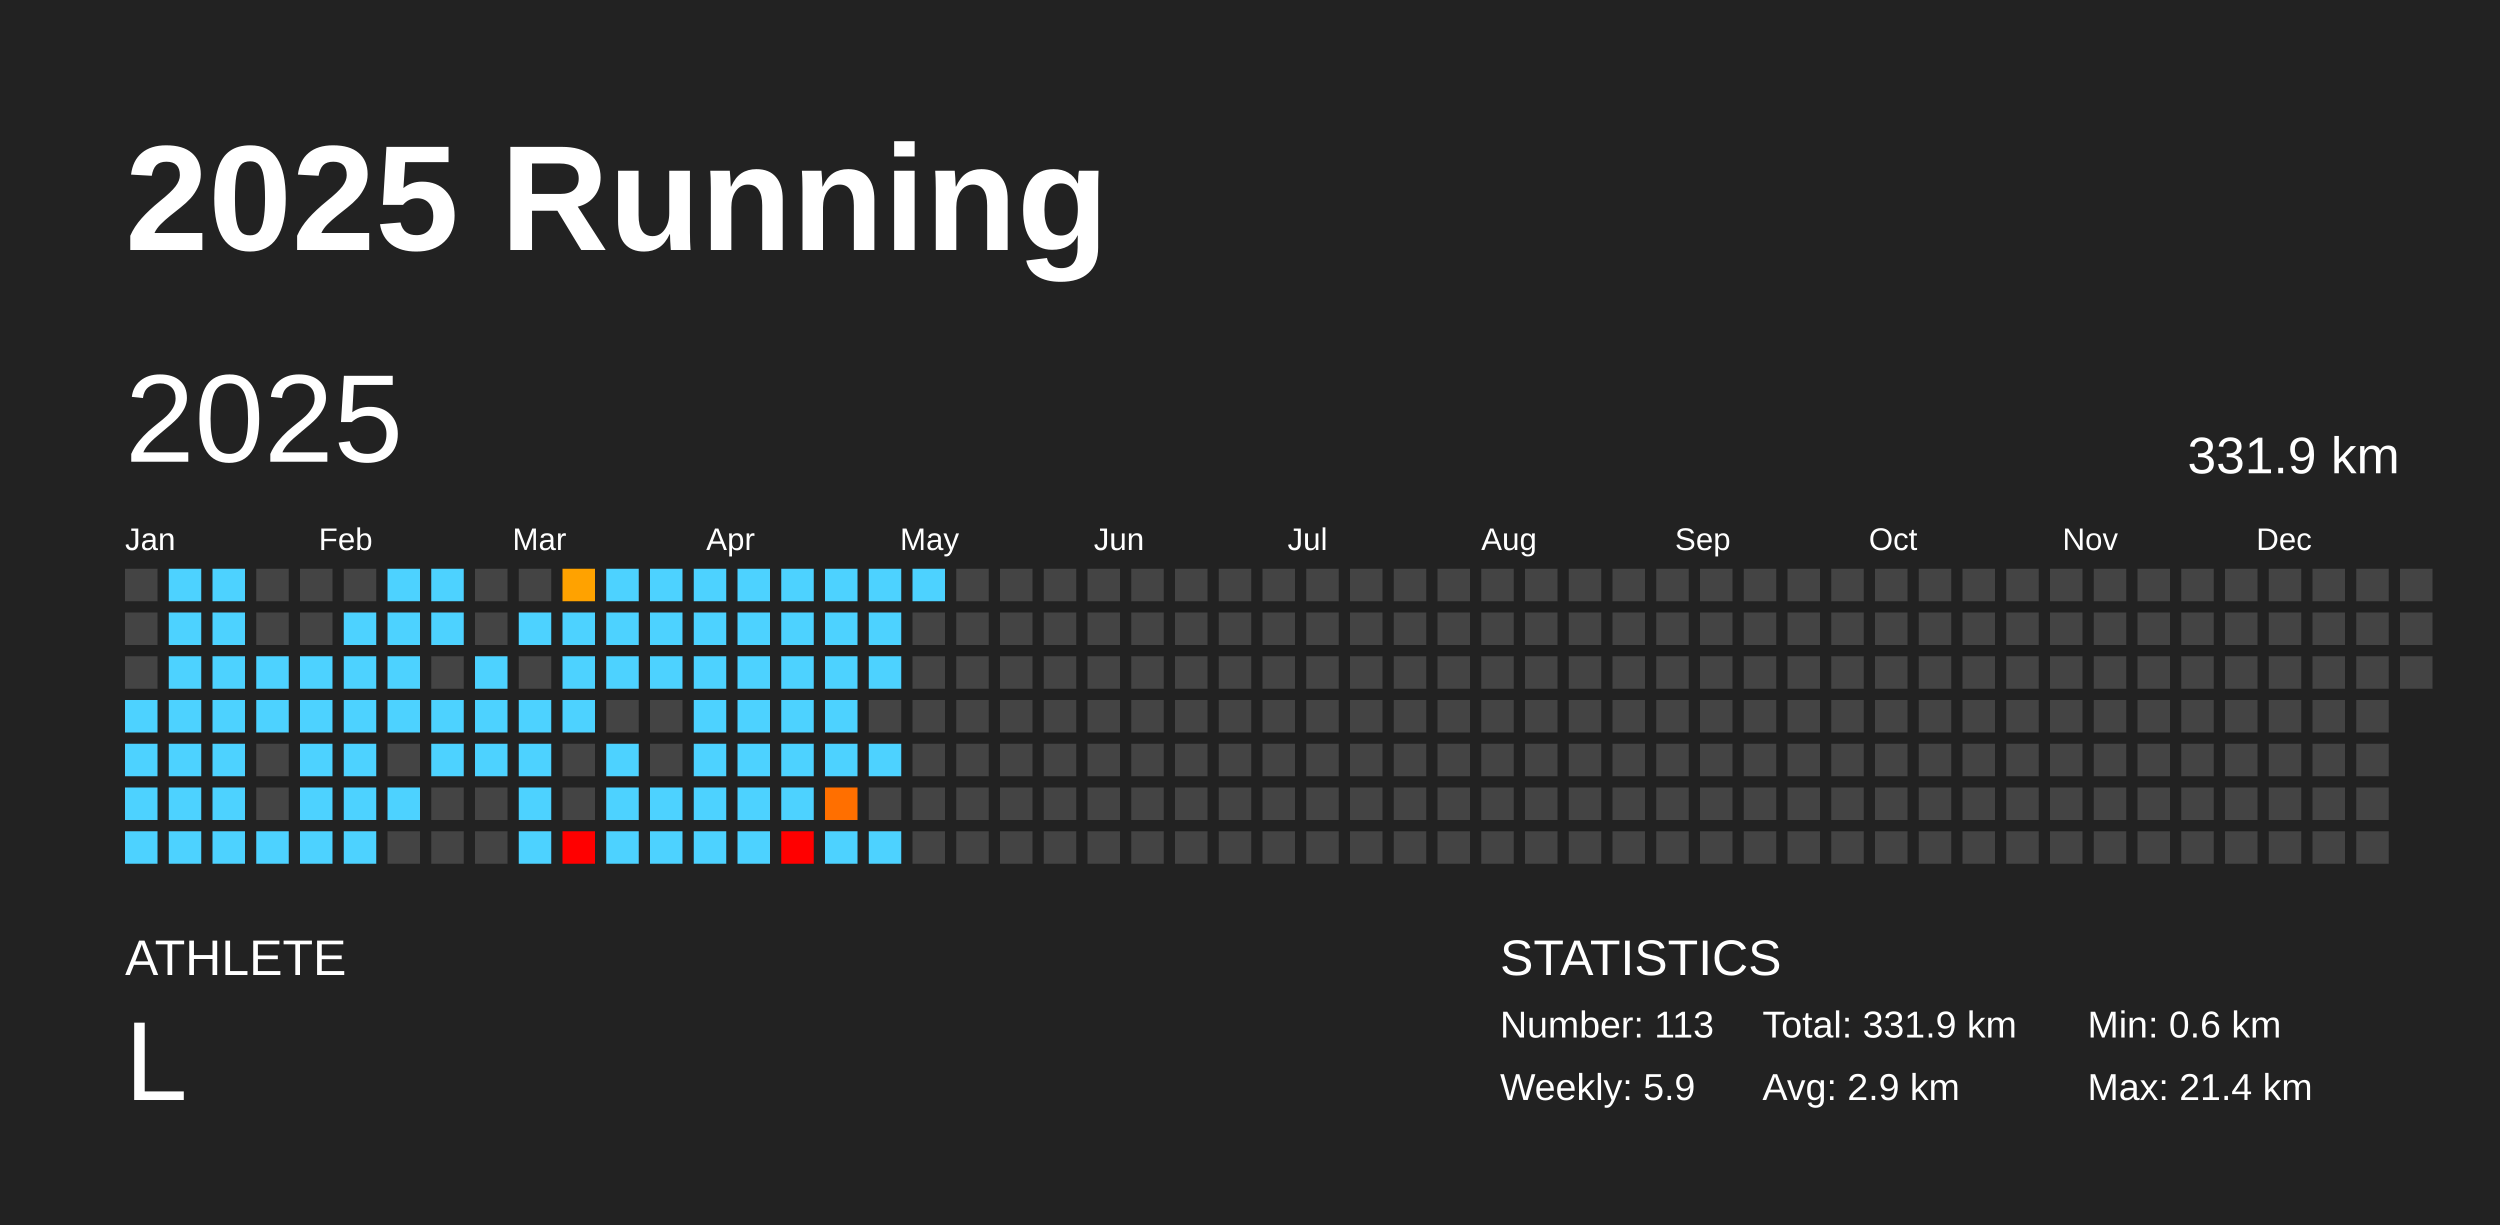
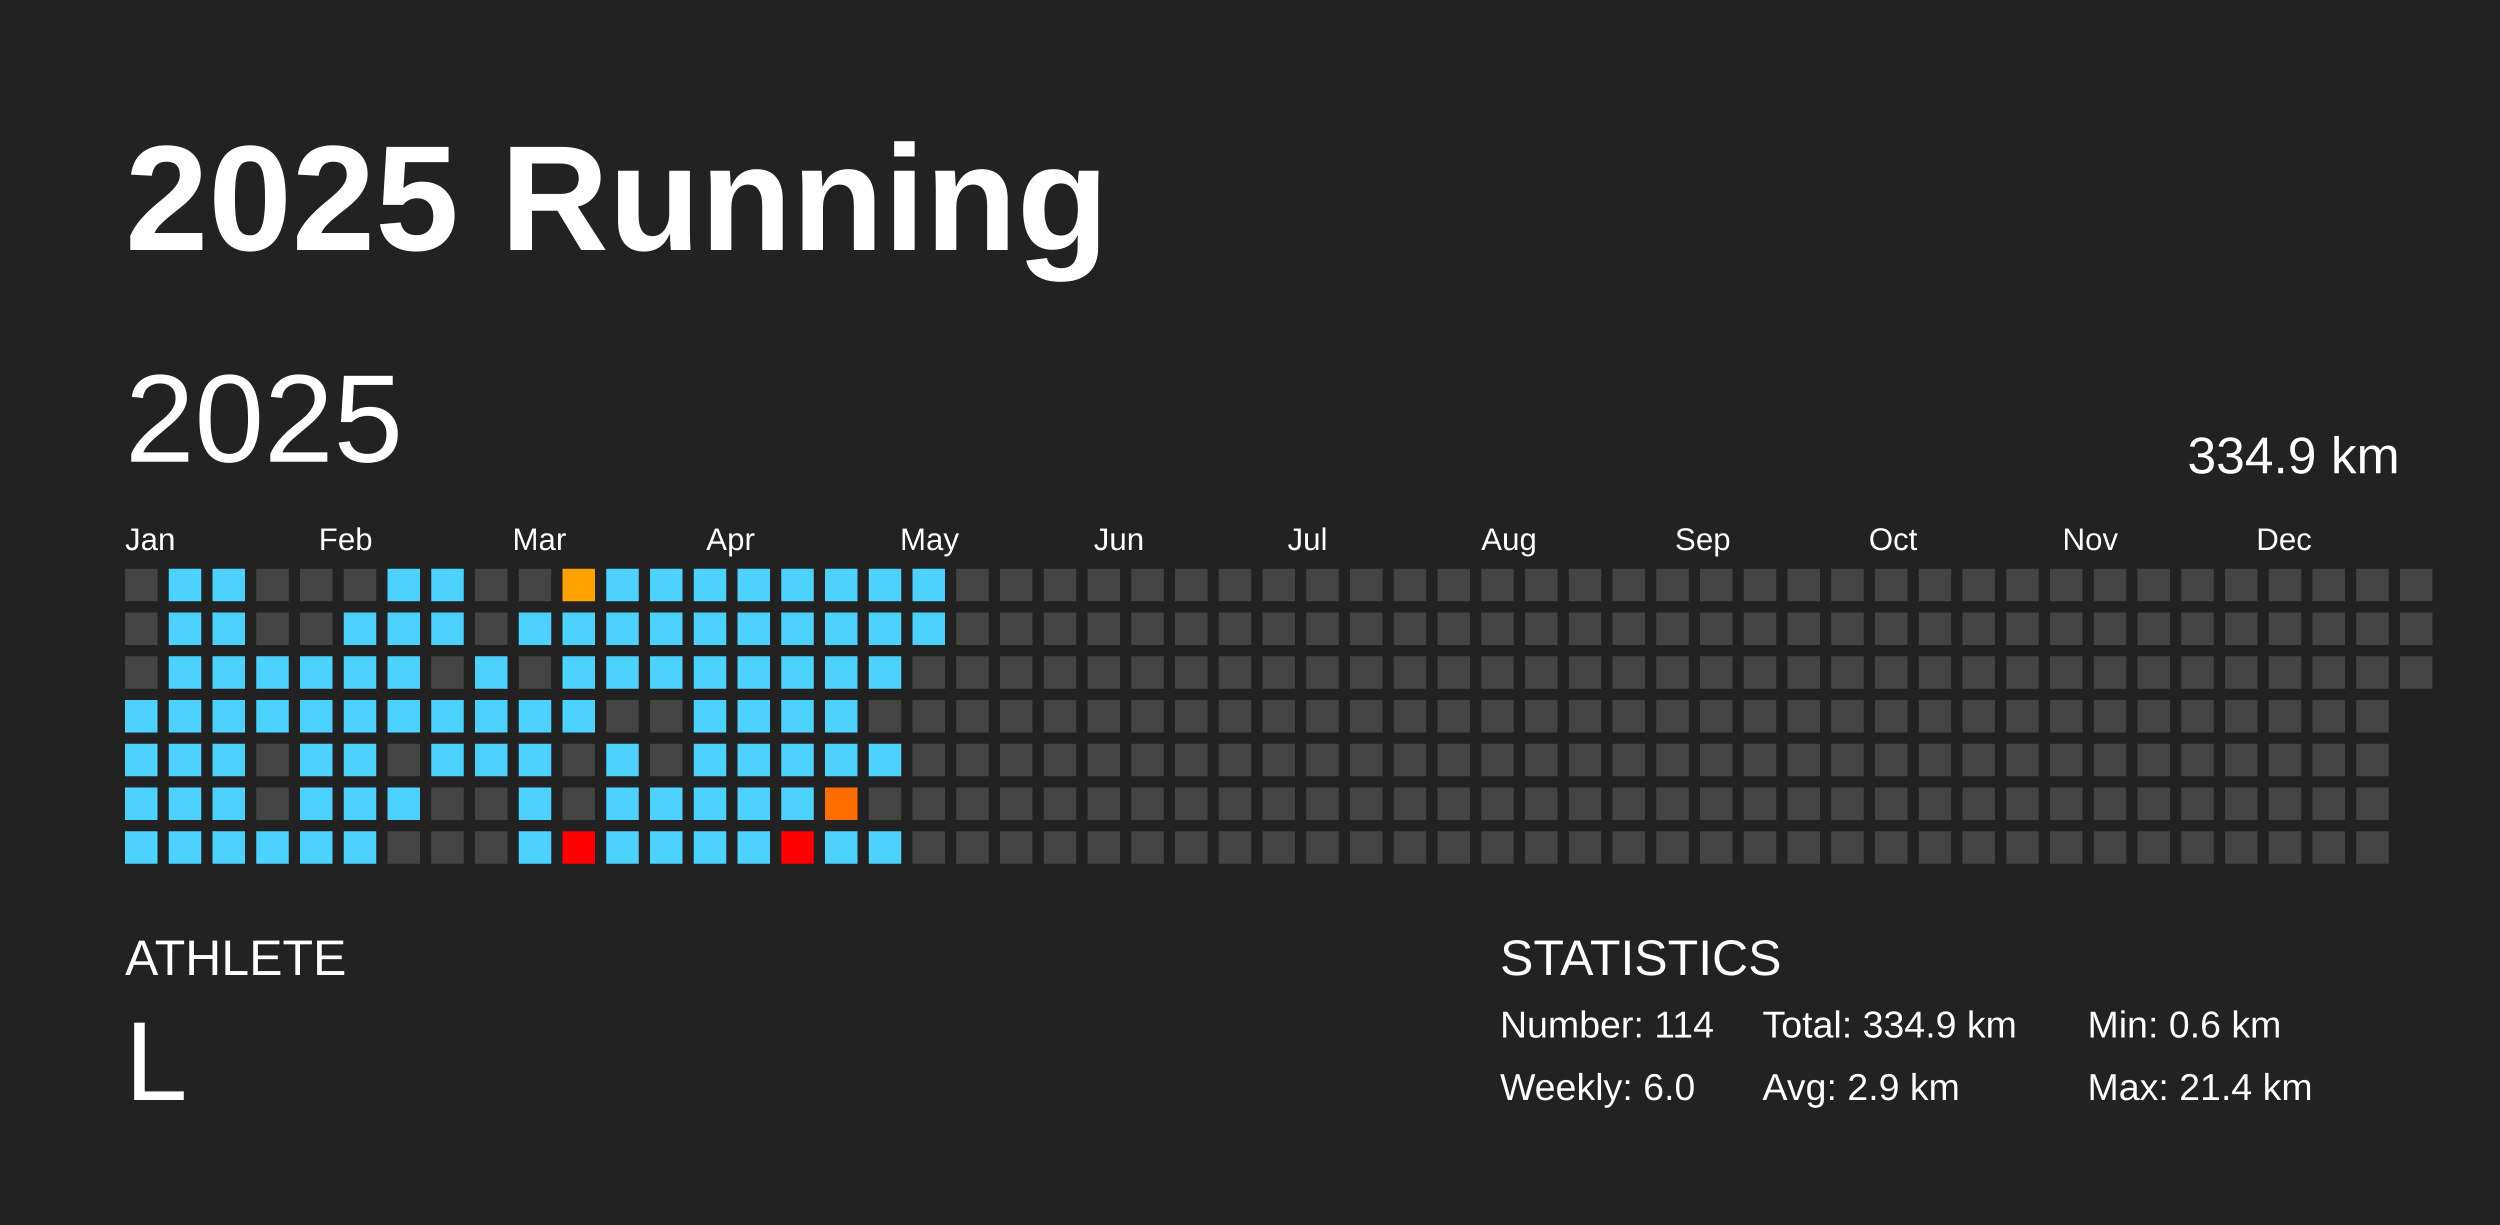
<svg xmlns="http://www.w3.org/2000/svg" baseProfile="full" height="98mm" version="1.1" viewBox="0,0,200,98" width="200mm">
  <defs />
  <rect fill="#222222" height="98" width="200" x="0" y="0" />
  <text fill="#FFFFFF" style="font-size:12px; font-family:Arial; font-weight:bold;" x="10" y="20">2025 Running</text>
  <text fill="#FFFFFF" style="font-size:4px; font-family:Arial" x="10" y="78">ATHLETE</text>
  <text fill="#FFFFFF" style="font-size:9px; font-family:Arial" x="10" y="88">L</text>
  <text fill="#FFFFFF" style="font-size:4px; font-family:Arial" x="120" y="78">STATISTICS</text>
-   <text fill="#FFFFFF" style="font-size:3px; font-family:Arial" x="120" y="83">Number: 113</text>
-   <text fill="#FFFFFF" style="font-size:3px; font-family:Arial" x="120" y="88">Weekly: 5.9</text>
-   <text fill="#FFFFFF" style="font-size:3px; font-family:Arial" x="141" y="83">Total: 331.9 km</text>
+   <text fill="#FFFFFF" style="font-size:3px; font-family:Arial" x="120" y="83">Number: 114</text>
+   <text fill="#FFFFFF" style="font-size:3px; font-family:Arial" x="120" y="88">Weekly: 6.0</text>
+   <text fill="#FFFFFF" style="font-size:3px; font-family:Arial" x="141" y="83">Total: 334.9 km</text>
  <text fill="#FFFFFF" style="font-size:3px; font-family:Arial" x="141" y="88">Avg: 2.9 km</text>
  <text fill="#FFFFFF" style="font-size:3px; font-family:Arial" x="167" y="83">Min: 0.6 km</text>
  <text fill="#FFFFFF" style="font-size:3px; font-family:Arial" x="167" y="88">Max: 21.4 km</text>
  <text dominant-baseline="hanging" fill="#FFFFFF" style="font-size:10.0px; font-family:Arial;" x="10" y="30">2025</text>
-   <text dominant-baseline="hanging" fill="#FFFFFF" style="font-size:4.125px; font-family:Arial;" x="175" y="35">331.9 km</text>
+   <text dominant-baseline="hanging" fill="#FFFFFF" style="font-size:4.125px; font-family:Arial;" x="175" y="35">334.9 km</text>
  <text fill="#FFFFFF" style="font-size:2.5px; font-family:Arial" x="10.0" y="44">Jan</text>
  <text fill="#FFFFFF" style="font-size:2.5px; font-family:Arial" x="25.5" y="44">Feb</text>
  <text fill="#FFFFFF" style="font-size:2.5px; font-family:Arial" x="41.0" y="44">Mar</text>
  <text fill="#FFFFFF" style="font-size:2.5px; font-family:Arial" x="56.5" y="44">Apr</text>
  <text fill="#FFFFFF" style="font-size:2.5px; font-family:Arial" x="72.0" y="44">May</text>
  <text fill="#FFFFFF" style="font-size:2.5px; font-family:Arial" x="87.5" y="44">Jun</text>
  <text fill="#FFFFFF" style="font-size:2.5px; font-family:Arial" x="103.0" y="44">Jul</text>
  <text fill="#FFFFFF" style="font-size:2.5px; font-family:Arial" x="118.5" y="44">Aug</text>
  <text fill="#FFFFFF" style="font-size:2.5px; font-family:Arial" x="134.0" y="44">Sep</text>
  <text fill="#FFFFFF" style="font-size:2.5px; font-family:Arial" x="149.5" y="44">Oct</text>
  <text fill="#FFFFFF" style="font-size:2.5px; font-family:Arial" x="165.0" y="44">Nov</text>
  <text fill="#FFFFFF" style="font-size:2.5px; font-family:Arial" x="180.5" y="44">Dec</text>
  <rect fill="#444444" height="2.6" width="2.6" x="10.0" y="45.5" />
  <rect fill="#444444" height="2.6" width="2.6" x="10.0" y="49.0" />
  <rect fill="#444444" height="2.6" width="2.6" x="10.0" y="52.5" />
  <rect fill="#4dd2ff" height="2.6" width="2.6" x="10.0" y="56.0" />
  <rect fill="#4dd2ff" height="2.6" width="2.6" x="10.0" y="59.5" />
  <rect fill="#4dd2ff" height="2.6" width="2.6" x="10.0" y="63.0" />
  <rect fill="#4dd2ff" height="2.6" width="2.6" x="10.0" y="66.5" />
  <rect fill="#4dd2ff" height="2.6" width="2.6" x="13.5" y="45.5" />
  <rect fill="#4dd2ff" height="2.6" width="2.6" x="13.5" y="49.0" />
  <rect fill="#4dd2ff" height="2.6" width="2.6" x="13.5" y="52.5" />
  <rect fill="#4dd2ff" height="2.6" width="2.6" x="13.5" y="56.0" />
  <rect fill="#4dd2ff" height="2.6" width="2.6" x="13.5" y="59.5" />
  <rect fill="#4dd2ff" height="2.6" width="2.6" x="13.5" y="63.0" />
  <rect fill="#4dd2ff" height="2.6" width="2.6" x="13.5" y="66.5" />
  <rect fill="#4dd2ff" height="2.6" width="2.6" x="17.0" y="45.5" />
  <rect fill="#4dd2ff" height="2.6" width="2.6" x="17.0" y="49.0" />
  <rect fill="#4dd2ff" height="2.6" width="2.6" x="17.0" y="52.5" />
  <rect fill="#4dd2ff" height="2.6" width="2.6" x="17.0" y="56.0" />
  <rect fill="#4dd2ff" height="2.6" width="2.6" x="17.0" y="59.5" />
  <rect fill="#4dd2ff" height="2.6" width="2.6" x="17.0" y="63.0" />
  <rect fill="#4dd2ff" height="2.6" width="2.6" x="17.0" y="66.5" />
  <rect fill="#444444" height="2.6" width="2.6" x="20.5" y="45.5" />
  <rect fill="#444444" height="2.6" width="2.6" x="20.5" y="49.0" />
  <rect fill="#4dd2ff" height="2.6" width="2.6" x="20.5" y="52.5" />
  <rect fill="#4dd2ff" height="2.6" width="2.6" x="20.5" y="56.0" />
  <rect fill="#444444" height="2.6" width="2.6" x="20.5" y="59.5" />
  <rect fill="#444444" height="2.6" width="2.6" x="20.5" y="63.0" />
  <rect fill="#4dd2ff" height="2.6" width="2.6" x="20.5" y="66.5" />
  <rect fill="#444444" height="2.6" width="2.6" x="24.0" y="45.5" />
  <rect fill="#444444" height="2.6" width="2.6" x="24.0" y="49.0" />
  <rect fill="#4dd2ff" height="2.6" width="2.6" x="24.0" y="52.5" />
  <rect fill="#4dd2ff" height="2.6" width="2.6" x="24.0" y="56.0" />
  <rect fill="#4dd2ff" height="2.6" width="2.6" x="24.0" y="59.5" />
  <rect fill="#4dd2ff" height="2.6" width="2.6" x="24.0" y="63.0" />
  <rect fill="#4dd2ff" height="2.6" width="2.6" x="24.0" y="66.5" />
  <rect fill="#444444" height="2.6" width="2.6" x="27.5" y="45.5" />
  <rect fill="#4dd2ff" height="2.6" width="2.6" x="27.5" y="49.0" />
  <rect fill="#4dd2ff" height="2.6" width="2.6" x="27.5" y="52.5" />
  <rect fill="#4dd2ff" height="2.6" width="2.6" x="27.5" y="56.0" />
  <rect fill="#4dd2ff" height="2.6" width="2.6" x="27.5" y="59.5" />
  <rect fill="#4dd2ff" height="2.6" width="2.6" x="27.5" y="63.0" />
  <rect fill="#4dd2ff" height="2.6" width="2.6" x="27.5" y="66.5" />
  <rect fill="#4dd2ff" height="2.6" width="2.6" x="31.0" y="45.5" />
  <rect fill="#4dd2ff" height="2.6" width="2.6" x="31.0" y="49.0" />
  <rect fill="#4dd2ff" height="2.6" width="2.6" x="31.0" y="52.5" />
  <rect fill="#4dd2ff" height="2.6" width="2.6" x="31.0" y="56.0" />
  <rect fill="#444444" height="2.6" width="2.6" x="31.0" y="59.5" />
  <rect fill="#4dd2ff" height="2.6" width="2.6" x="31.0" y="63.0" />
  <rect fill="#444444" height="2.6" width="2.6" x="31.0" y="66.5" />
  <rect fill="#4dd2ff" height="2.6" width="2.6" x="34.5" y="45.5" />
  <rect fill="#4dd2ff" height="2.6" width="2.6" x="34.5" y="49.0" />
  <rect fill="#444444" height="2.6" width="2.6" x="34.5" y="52.5" />
  <rect fill="#4dd2ff" height="2.6" width="2.6" x="34.5" y="56.0" />
  <rect fill="#4dd2ff" height="2.6" width="2.6" x="34.5" y="59.5" />
  <rect fill="#444444" height="2.6" width="2.6" x="34.5" y="63.0" />
  <rect fill="#444444" height="2.6" width="2.6" x="34.5" y="66.5" />
  <rect fill="#444444" height="2.6" width="2.6" x="38.0" y="45.5" />
  <rect fill="#444444" height="2.6" width="2.6" x="38.0" y="49.0" />
  <rect fill="#4dd2ff" height="2.6" width="2.6" x="38.0" y="52.5" />
  <rect fill="#4dd2ff" height="2.6" width="2.6" x="38.0" y="56.0" />
  <rect fill="#4dd2ff" height="2.6" width="2.6" x="38.0" y="59.5" />
  <rect fill="#444444" height="2.6" width="2.6" x="38.0" y="63.0" />
  <rect fill="#444444" height="2.6" width="2.6" x="38.0" y="66.5" />
  <rect fill="#444444" height="2.6" width="2.6" x="41.5" y="45.5" />
  <rect fill="#4dd2ff" height="2.6" width="2.6" x="41.5" y="49.0" />
  <rect fill="#444444" height="2.6" width="2.6" x="41.5" y="52.5" />
  <rect fill="#4dd2ff" height="2.6" width="2.6" x="41.5" y="56.0" />
  <rect fill="#4dd2ff" height="2.6" width="2.6" x="41.5" y="59.5" />
  <rect fill="#4dd2ff" height="2.6" width="2.6" x="41.5" y="63.0" />
  <rect fill="#4dd2ff" height="2.6" width="2.6" x="41.5" y="66.5" />
  <rect fill="#ffa200" height="2.6" width="2.6" x="45.0" y="45.5" />
  <rect fill="#4dd2ff" height="2.6" width="2.6" x="45.0" y="49.0" />
  <rect fill="#4dd2ff" height="2.6" width="2.6" x="45.0" y="52.5" />
  <rect fill="#4dd2ff" height="2.6" width="2.6" x="45.0" y="56.0" />
  <rect fill="#444444" height="2.6" width="2.6" x="45.0" y="59.5" />
  <rect fill="#444444" height="2.6" width="2.6" x="45.0" y="63.0" />
  <rect fill="red" height="2.6" width="2.6" x="45.0" y="66.5" />
  <rect fill="#4dd2ff" height="2.6" width="2.6" x="48.5" y="45.5" />
  <rect fill="#4dd2ff" height="2.6" width="2.6" x="48.5" y="49.0" />
  <rect fill="#4dd2ff" height="2.6" width="2.6" x="48.5" y="52.5" />
  <rect fill="#444444" height="2.6" width="2.6" x="48.5" y="56.0" />
  <rect fill="#4dd2ff" height="2.6" width="2.6" x="48.5" y="59.5" />
  <rect fill="#4dd2ff" height="2.6" width="2.6" x="48.5" y="63.0" />
  <rect fill="#4dd2ff" height="2.6" width="2.6" x="48.5" y="66.5" />
  <rect fill="#4dd2ff" height="2.6" width="2.6" x="52.0" y="45.5" />
  <rect fill="#4dd2ff" height="2.6" width="2.6" x="52.0" y="49.0" />
  <rect fill="#4dd2ff" height="2.6" width="2.6" x="52.0" y="52.5" />
  <rect fill="#444444" height="2.6" width="2.6" x="52.0" y="56.0" />
  <rect fill="#444444" height="2.6" width="2.6" x="52.0" y="59.5" />
  <rect fill="#4dd2ff" height="2.6" width="2.6" x="52.0" y="63.0" />
  <rect fill="#4dd2ff" height="2.6" width="2.6" x="52.0" y="66.5" />
  <rect fill="#4dd2ff" height="2.6" width="2.6" x="55.5" y="45.5" />
  <rect fill="#4dd2ff" height="2.6" width="2.6" x="55.5" y="49.0" />
  <rect fill="#4dd2ff" height="2.6" width="2.6" x="55.5" y="52.5" />
  <rect fill="#4dd2ff" height="2.6" width="2.6" x="55.5" y="56.0" />
  <rect fill="#4dd2ff" height="2.6" width="2.6" x="55.5" y="59.5" />
  <rect fill="#4dd2ff" height="2.6" width="2.6" x="55.5" y="63.0" />
  <rect fill="#4dd2ff" height="2.6" width="2.6" x="55.5" y="66.5" />
  <rect fill="#4dd2ff" height="2.6" width="2.6" x="59.0" y="45.5" />
  <rect fill="#4dd2ff" height="2.6" width="2.6" x="59.0" y="49.0" />
  <rect fill="#4dd2ff" height="2.6" width="2.6" x="59.0" y="52.5" />
  <rect fill="#4dd2ff" height="2.6" width="2.6" x="59.0" y="56.0" />
  <rect fill="#4dd2ff" height="2.6" width="2.6" x="59.0" y="59.5" />
  <rect fill="#4dd2ff" height="2.6" width="2.6" x="59.0" y="63.0" />
  <rect fill="#4dd2ff" height="2.6" width="2.6" x="59.0" y="66.5" />
  <rect fill="#4dd2ff" height="2.6" width="2.6" x="62.5" y="45.5" />
  <rect fill="#4dd2ff" height="2.6" width="2.6" x="62.5" y="49.0" />
  <rect fill="#4dd2ff" height="2.6" width="2.6" x="62.5" y="52.5" />
  <rect fill="#4dd2ff" height="2.6" width="2.6" x="62.5" y="56.0" />
  <rect fill="#4dd2ff" height="2.6" width="2.6" x="62.5" y="59.5" />
  <rect fill="#4dd2ff" height="2.6" width="2.6" x="62.5" y="63.0" />
  <rect fill="red" height="2.6" width="2.6" x="62.5" y="66.5" />
  <rect fill="#4dd2ff" height="2.6" width="2.6" x="66.0" y="45.5" />
  <rect fill="#4dd2ff" height="2.6" width="2.6" x="66.0" y="49.0" />
  <rect fill="#4dd2ff" height="2.6" width="2.6" x="66.0" y="52.5" />
  <rect fill="#4dd2ff" height="2.6" width="2.6" x="66.0" y="56.0" />
  <rect fill="#4dd2ff" height="2.6" width="2.6" x="66.0" y="59.5" />
  <rect fill="#ff6f00" height="2.6" width="2.6" x="66.0" y="63.0" />
  <rect fill="#4dd2ff" height="2.6" width="2.6" x="66.0" y="66.5" />
  <rect fill="#4dd2ff" height="2.6" width="2.6" x="69.5" y="45.5" />
  <rect fill="#4dd2ff" height="2.6" width="2.6" x="69.5" y="49.0" />
  <rect fill="#4dd2ff" height="2.6" width="2.6" x="69.5" y="52.5" />
  <rect fill="#444444" height="2.6" width="2.6" x="69.5" y="56.0" />
  <rect fill="#4dd2ff" height="2.6" width="2.6" x="69.5" y="59.5" />
  <rect fill="#444444" height="2.6" width="2.6" x="69.5" y="63.0" />
  <rect fill="#4dd2ff" height="2.6" width="2.6" x="69.5" y="66.5" />
  <rect fill="#4dd2ff" height="2.6" width="2.6" x="73.0" y="45.5" />
-   <rect fill="#444444" height="2.6" width="2.6" x="73.0" y="49.0" />
+   <rect fill="#4dd2ff" height="2.6" width="2.6" x="73.0" y="49.0" />
  <rect fill="#444444" height="2.6" width="2.6" x="73.0" y="52.5" />
  <rect fill="#444444" height="2.6" width="2.6" x="73.0" y="56.0" />
  <rect fill="#444444" height="2.6" width="2.6" x="73.0" y="59.5" />
  <rect fill="#444444" height="2.6" width="2.6" x="73.0" y="63.0" />
  <rect fill="#444444" height="2.6" width="2.6" x="73.0" y="66.5" />
  <rect fill="#444444" height="2.6" width="2.6" x="76.5" y="45.5" />
  <rect fill="#444444" height="2.6" width="2.6" x="76.5" y="49.0" />
  <rect fill="#444444" height="2.6" width="2.6" x="76.5" y="52.5" />
  <rect fill="#444444" height="2.6" width="2.6" x="76.5" y="56.0" />
  <rect fill="#444444" height="2.6" width="2.6" x="76.5" y="59.5" />
  <rect fill="#444444" height="2.6" width="2.6" x="76.5" y="63.0" />
  <rect fill="#444444" height="2.6" width="2.6" x="76.5" y="66.5" />
  <rect fill="#444444" height="2.6" width="2.6" x="80.0" y="45.5" />
  <rect fill="#444444" height="2.6" width="2.6" x="80.0" y="49.0" />
  <rect fill="#444444" height="2.6" width="2.6" x="80.0" y="52.5" />
  <rect fill="#444444" height="2.6" width="2.6" x="80.0" y="56.0" />
  <rect fill="#444444" height="2.6" width="2.6" x="80.0" y="59.5" />
  <rect fill="#444444" height="2.6" width="2.6" x="80.0" y="63.0" />
  <rect fill="#444444" height="2.6" width="2.6" x="80.0" y="66.5" />
  <rect fill="#444444" height="2.6" width="2.6" x="83.5" y="45.5" />
  <rect fill="#444444" height="2.6" width="2.6" x="83.5" y="49.0" />
  <rect fill="#444444" height="2.6" width="2.6" x="83.5" y="52.5" />
  <rect fill="#444444" height="2.6" width="2.6" x="83.5" y="56.0" />
  <rect fill="#444444" height="2.6" width="2.6" x="83.5" y="59.5" />
  <rect fill="#444444" height="2.6" width="2.6" x="83.5" y="63.0" />
  <rect fill="#444444" height="2.6" width="2.6" x="83.5" y="66.5" />
  <rect fill="#444444" height="2.6" width="2.6" x="87.0" y="45.5" />
  <rect fill="#444444" height="2.6" width="2.6" x="87.0" y="49.0" />
  <rect fill="#444444" height="2.6" width="2.6" x="87.0" y="52.5" />
  <rect fill="#444444" height="2.6" width="2.6" x="87.0" y="56.0" />
  <rect fill="#444444" height="2.6" width="2.6" x="87.0" y="59.5" />
  <rect fill="#444444" height="2.6" width="2.6" x="87.0" y="63.0" />
  <rect fill="#444444" height="2.6" width="2.6" x="87.0" y="66.5" />
  <rect fill="#444444" height="2.6" width="2.6" x="90.5" y="45.5" />
  <rect fill="#444444" height="2.6" width="2.6" x="90.5" y="49.0" />
  <rect fill="#444444" height="2.6" width="2.6" x="90.5" y="52.5" />
  <rect fill="#444444" height="2.6" width="2.6" x="90.5" y="56.0" />
  <rect fill="#444444" height="2.6" width="2.6" x="90.5" y="59.5" />
  <rect fill="#444444" height="2.6" width="2.6" x="90.5" y="63.0" />
  <rect fill="#444444" height="2.6" width="2.6" x="90.5" y="66.5" />
  <rect fill="#444444" height="2.6" width="2.6" x="94.0" y="45.5" />
  <rect fill="#444444" height="2.6" width="2.6" x="94.0" y="49.0" />
  <rect fill="#444444" height="2.6" width="2.6" x="94.0" y="52.5" />
  <rect fill="#444444" height="2.6" width="2.6" x="94.0" y="56.0" />
  <rect fill="#444444" height="2.6" width="2.6" x="94.0" y="59.5" />
  <rect fill="#444444" height="2.6" width="2.6" x="94.0" y="63.0" />
  <rect fill="#444444" height="2.6" width="2.6" x="94.0" y="66.5" />
  <rect fill="#444444" height="2.6" width="2.6" x="97.5" y="45.5" />
  <rect fill="#444444" height="2.6" width="2.6" x="97.5" y="49.0" />
  <rect fill="#444444" height="2.6" width="2.6" x="97.5" y="52.5" />
  <rect fill="#444444" height="2.6" width="2.6" x="97.5" y="56.0" />
  <rect fill="#444444" height="2.6" width="2.6" x="97.5" y="59.5" />
  <rect fill="#444444" height="2.6" width="2.6" x="97.5" y="63.0" />
  <rect fill="#444444" height="2.6" width="2.6" x="97.5" y="66.5" />
  <rect fill="#444444" height="2.6" width="2.6" x="101.0" y="45.5" />
  <rect fill="#444444" height="2.6" width="2.6" x="101.0" y="49.0" />
  <rect fill="#444444" height="2.6" width="2.6" x="101.0" y="52.5" />
  <rect fill="#444444" height="2.6" width="2.6" x="101.0" y="56.0" />
  <rect fill="#444444" height="2.6" width="2.6" x="101.0" y="59.5" />
  <rect fill="#444444" height="2.6" width="2.6" x="101.0" y="63.0" />
  <rect fill="#444444" height="2.6" width="2.6" x="101.0" y="66.5" />
  <rect fill="#444444" height="2.6" width="2.6" x="104.5" y="45.5" />
  <rect fill="#444444" height="2.6" width="2.6" x="104.5" y="49.0" />
  <rect fill="#444444" height="2.6" width="2.6" x="104.5" y="52.5" />
  <rect fill="#444444" height="2.6" width="2.6" x="104.5" y="56.0" />
  <rect fill="#444444" height="2.6" width="2.6" x="104.5" y="59.5" />
  <rect fill="#444444" height="2.6" width="2.6" x="104.5" y="63.0" />
  <rect fill="#444444" height="2.6" width="2.6" x="104.5" y="66.5" />
  <rect fill="#444444" height="2.6" width="2.6" x="108.0" y="45.5" />
  <rect fill="#444444" height="2.6" width="2.6" x="108.0" y="49.0" />
  <rect fill="#444444" height="2.6" width="2.6" x="108.0" y="52.5" />
  <rect fill="#444444" height="2.6" width="2.6" x="108.0" y="56.0" />
  <rect fill="#444444" height="2.6" width="2.6" x="108.0" y="59.5" />
  <rect fill="#444444" height="2.6" width="2.6" x="108.0" y="63.0" />
  <rect fill="#444444" height="2.6" width="2.6" x="108.0" y="66.5" />
  <rect fill="#444444" height="2.6" width="2.6" x="111.5" y="45.5" />
  <rect fill="#444444" height="2.6" width="2.6" x="111.5" y="49.0" />
  <rect fill="#444444" height="2.6" width="2.6" x="111.5" y="52.5" />
  <rect fill="#444444" height="2.6" width="2.6" x="111.5" y="56.0" />
  <rect fill="#444444" height="2.6" width="2.6" x="111.5" y="59.5" />
  <rect fill="#444444" height="2.6" width="2.6" x="111.5" y="63.0" />
  <rect fill="#444444" height="2.6" width="2.6" x="111.5" y="66.5" />
  <rect fill="#444444" height="2.6" width="2.6" x="115.0" y="45.5" />
  <rect fill="#444444" height="2.6" width="2.6" x="115.0" y="49.0" />
  <rect fill="#444444" height="2.6" width="2.6" x="115.0" y="52.5" />
  <rect fill="#444444" height="2.6" width="2.6" x="115.0" y="56.0" />
  <rect fill="#444444" height="2.6" width="2.6" x="115.0" y="59.5" />
  <rect fill="#444444" height="2.6" width="2.6" x="115.0" y="63.0" />
  <rect fill="#444444" height="2.6" width="2.6" x="115.0" y="66.5" />
  <rect fill="#444444" height="2.6" width="2.6" x="118.5" y="45.5" />
  <rect fill="#444444" height="2.6" width="2.6" x="118.5" y="49.0" />
  <rect fill="#444444" height="2.6" width="2.6" x="118.5" y="52.5" />
  <rect fill="#444444" height="2.6" width="2.6" x="118.5" y="56.0" />
  <rect fill="#444444" height="2.6" width="2.6" x="118.5" y="59.5" />
  <rect fill="#444444" height="2.6" width="2.6" x="118.5" y="63.0" />
  <rect fill="#444444" height="2.6" width="2.6" x="118.5" y="66.5" />
  <rect fill="#444444" height="2.6" width="2.6" x="122.0" y="45.5" />
  <rect fill="#444444" height="2.6" width="2.6" x="122.0" y="49.0" />
  <rect fill="#444444" height="2.6" width="2.6" x="122.0" y="52.5" />
  <rect fill="#444444" height="2.6" width="2.6" x="122.0" y="56.0" />
  <rect fill="#444444" height="2.6" width="2.6" x="122.0" y="59.5" />
  <rect fill="#444444" height="2.6" width="2.6" x="122.0" y="63.0" />
  <rect fill="#444444" height="2.6" width="2.6" x="122.0" y="66.5" />
  <rect fill="#444444" height="2.6" width="2.6" x="125.5" y="45.5" />
  <rect fill="#444444" height="2.6" width="2.6" x="125.5" y="49.0" />
  <rect fill="#444444" height="2.6" width="2.6" x="125.5" y="52.5" />
  <rect fill="#444444" height="2.6" width="2.6" x="125.5" y="56.0" />
  <rect fill="#444444" height="2.6" width="2.6" x="125.5" y="59.5" />
  <rect fill="#444444" height="2.6" width="2.6" x="125.5" y="63.0" />
  <rect fill="#444444" height="2.6" width="2.6" x="125.5" y="66.5" />
  <rect fill="#444444" height="2.6" width="2.6" x="129.0" y="45.5" />
  <rect fill="#444444" height="2.6" width="2.6" x="129.0" y="49.0" />
  <rect fill="#444444" height="2.6" width="2.6" x="129.0" y="52.5" />
  <rect fill="#444444" height="2.6" width="2.6" x="129.0" y="56.0" />
  <rect fill="#444444" height="2.6" width="2.6" x="129.0" y="59.5" />
  <rect fill="#444444" height="2.6" width="2.6" x="129.0" y="63.0" />
  <rect fill="#444444" height="2.6" width="2.6" x="129.0" y="66.5" />
  <rect fill="#444444" height="2.6" width="2.6" x="132.5" y="45.5" />
  <rect fill="#444444" height="2.6" width="2.6" x="132.5" y="49.0" />
  <rect fill="#444444" height="2.6" width="2.6" x="132.5" y="52.5" />
  <rect fill="#444444" height="2.6" width="2.6" x="132.5" y="56.0" />
  <rect fill="#444444" height="2.6" width="2.6" x="132.5" y="59.5" />
  <rect fill="#444444" height="2.6" width="2.6" x="132.5" y="63.0" />
  <rect fill="#444444" height="2.6" width="2.6" x="132.5" y="66.5" />
  <rect fill="#444444" height="2.6" width="2.6" x="136.0" y="45.5" />
  <rect fill="#444444" height="2.6" width="2.6" x="136.0" y="49.0" />
  <rect fill="#444444" height="2.6" width="2.6" x="136.0" y="52.5" />
  <rect fill="#444444" height="2.6" width="2.6" x="136.0" y="56.0" />
  <rect fill="#444444" height="2.6" width="2.6" x="136.0" y="59.5" />
  <rect fill="#444444" height="2.6" width="2.6" x="136.0" y="63.0" />
  <rect fill="#444444" height="2.6" width="2.6" x="136.0" y="66.5" />
  <rect fill="#444444" height="2.6" width="2.6" x="139.5" y="45.5" />
  <rect fill="#444444" height="2.6" width="2.6" x="139.5" y="49.0" />
  <rect fill="#444444" height="2.6" width="2.6" x="139.5" y="52.5" />
  <rect fill="#444444" height="2.6" width="2.6" x="139.5" y="56.0" />
  <rect fill="#444444" height="2.6" width="2.6" x="139.5" y="59.5" />
  <rect fill="#444444" height="2.6" width="2.6" x="139.5" y="63.0" />
  <rect fill="#444444" height="2.6" width="2.6" x="139.5" y="66.5" />
  <rect fill="#444444" height="2.6" width="2.6" x="143.0" y="45.5" />
  <rect fill="#444444" height="2.6" width="2.6" x="143.0" y="49.0" />
  <rect fill="#444444" height="2.6" width="2.6" x="143.0" y="52.5" />
  <rect fill="#444444" height="2.6" width="2.6" x="143.0" y="56.0" />
  <rect fill="#444444" height="2.6" width="2.6" x="143.0" y="59.5" />
  <rect fill="#444444" height="2.6" width="2.6" x="143.0" y="63.0" />
  <rect fill="#444444" height="2.6" width="2.6" x="143.0" y="66.5" />
  <rect fill="#444444" height="2.6" width="2.6" x="146.5" y="45.5" />
  <rect fill="#444444" height="2.6" width="2.6" x="146.5" y="49.0" />
  <rect fill="#444444" height="2.6" width="2.6" x="146.5" y="52.5" />
  <rect fill="#444444" height="2.6" width="2.6" x="146.5" y="56.0" />
  <rect fill="#444444" height="2.6" width="2.6" x="146.5" y="59.5" />
  <rect fill="#444444" height="2.6" width="2.6" x="146.5" y="63.0" />
  <rect fill="#444444" height="2.6" width="2.6" x="146.5" y="66.5" />
  <rect fill="#444444" height="2.6" width="2.6" x="150.0" y="45.5" />
  <rect fill="#444444" height="2.6" width="2.6" x="150.0" y="49.0" />
  <rect fill="#444444" height="2.6" width="2.6" x="150.0" y="52.5" />
  <rect fill="#444444" height="2.6" width="2.6" x="150.0" y="56.0" />
  <rect fill="#444444" height="2.6" width="2.6" x="150.0" y="59.5" />
  <rect fill="#444444" height="2.6" width="2.6" x="150.0" y="63.0" />
  <rect fill="#444444" height="2.6" width="2.6" x="150.0" y="66.5" />
  <rect fill="#444444" height="2.6" width="2.6" x="153.5" y="45.5" />
  <rect fill="#444444" height="2.6" width="2.6" x="153.5" y="49.0" />
  <rect fill="#444444" height="2.6" width="2.6" x="153.5" y="52.5" />
  <rect fill="#444444" height="2.6" width="2.6" x="153.5" y="56.0" />
  <rect fill="#444444" height="2.6" width="2.6" x="153.5" y="59.5" />
  <rect fill="#444444" height="2.6" width="2.6" x="153.5" y="63.0" />
  <rect fill="#444444" height="2.6" width="2.6" x="153.5" y="66.5" />
  <rect fill="#444444" height="2.6" width="2.6" x="157.0" y="45.5" />
  <rect fill="#444444" height="2.6" width="2.6" x="157.0" y="49.0" />
  <rect fill="#444444" height="2.6" width="2.6" x="157.0" y="52.5" />
  <rect fill="#444444" height="2.6" width="2.6" x="157.0" y="56.0" />
  <rect fill="#444444" height="2.6" width="2.6" x="157.0" y="59.5" />
  <rect fill="#444444" height="2.6" width="2.6" x="157.0" y="63.0" />
  <rect fill="#444444" height="2.6" width="2.6" x="157.0" y="66.5" />
  <rect fill="#444444" height="2.6" width="2.6" x="160.5" y="45.5" />
  <rect fill="#444444" height="2.6" width="2.6" x="160.5" y="49.0" />
  <rect fill="#444444" height="2.6" width="2.6" x="160.5" y="52.5" />
  <rect fill="#444444" height="2.6" width="2.6" x="160.5" y="56.0" />
  <rect fill="#444444" height="2.6" width="2.6" x="160.5" y="59.5" />
  <rect fill="#444444" height="2.6" width="2.6" x="160.5" y="63.0" />
  <rect fill="#444444" height="2.6" width="2.6" x="160.5" y="66.5" />
  <rect fill="#444444" height="2.6" width="2.6" x="164.0" y="45.5" />
  <rect fill="#444444" height="2.6" width="2.6" x="164.0" y="49.0" />
  <rect fill="#444444" height="2.6" width="2.6" x="164.0" y="52.5" />
  <rect fill="#444444" height="2.6" width="2.6" x="164.0" y="56.0" />
  <rect fill="#444444" height="2.6" width="2.6" x="164.0" y="59.5" />
  <rect fill="#444444" height="2.6" width="2.6" x="164.0" y="63.0" />
  <rect fill="#444444" height="2.6" width="2.6" x="164.0" y="66.5" />
  <rect fill="#444444" height="2.6" width="2.6" x="167.5" y="45.5" />
  <rect fill="#444444" height="2.6" width="2.6" x="167.5" y="49.0" />
  <rect fill="#444444" height="2.6" width="2.6" x="167.5" y="52.5" />
  <rect fill="#444444" height="2.6" width="2.6" x="167.5" y="56.0" />
  <rect fill="#444444" height="2.6" width="2.6" x="167.5" y="59.5" />
  <rect fill="#444444" height="2.6" width="2.6" x="167.5" y="63.0" />
  <rect fill="#444444" height="2.6" width="2.6" x="167.5" y="66.5" />
  <rect fill="#444444" height="2.6" width="2.6" x="171.0" y="45.5" />
  <rect fill="#444444" height="2.6" width="2.6" x="171.0" y="49.0" />
  <rect fill="#444444" height="2.6" width="2.6" x="171.0" y="52.5" />
  <rect fill="#444444" height="2.6" width="2.6" x="171.0" y="56.0" />
  <rect fill="#444444" height="2.6" width="2.6" x="171.0" y="59.5" />
  <rect fill="#444444" height="2.6" width="2.6" x="171.0" y="63.0" />
  <rect fill="#444444" height="2.6" width="2.6" x="171.0" y="66.5" />
  <rect fill="#444444" height="2.6" width="2.6" x="174.5" y="45.5" />
  <rect fill="#444444" height="2.6" width="2.6" x="174.5" y="49.0" />
  <rect fill="#444444" height="2.6" width="2.6" x="174.5" y="52.5" />
  <rect fill="#444444" height="2.6" width="2.6" x="174.5" y="56.0" />
  <rect fill="#444444" height="2.6" width="2.6" x="174.5" y="59.5" />
  <rect fill="#444444" height="2.6" width="2.6" x="174.5" y="63.0" />
  <rect fill="#444444" height="2.6" width="2.6" x="174.5" y="66.5" />
  <rect fill="#444444" height="2.6" width="2.6" x="178.0" y="45.5" />
  <rect fill="#444444" height="2.6" width="2.6" x="178.0" y="49.0" />
  <rect fill="#444444" height="2.6" width="2.6" x="178.0" y="52.5" />
  <rect fill="#444444" height="2.6" width="2.6" x="178.0" y="56.0" />
  <rect fill="#444444" height="2.6" width="2.6" x="178.0" y="59.5" />
  <rect fill="#444444" height="2.6" width="2.6" x="178.0" y="63.0" />
  <rect fill="#444444" height="2.6" width="2.6" x="178.0" y="66.5" />
  <rect fill="#444444" height="2.6" width="2.6" x="181.5" y="45.5" />
  <rect fill="#444444" height="2.6" width="2.6" x="181.5" y="49.0" />
  <rect fill="#444444" height="2.6" width="2.6" x="181.5" y="52.5" />
  <rect fill="#444444" height="2.6" width="2.6" x="181.5" y="56.0" />
  <rect fill="#444444" height="2.6" width="2.6" x="181.5" y="59.5" />
  <rect fill="#444444" height="2.6" width="2.6" x="181.5" y="63.0" />
  <rect fill="#444444" height="2.6" width="2.6" x="181.5" y="66.5" />
  <rect fill="#444444" height="2.6" width="2.6" x="185.0" y="45.5" />
  <rect fill="#444444" height="2.6" width="2.6" x="185.0" y="49.0" />
  <rect fill="#444444" height="2.6" width="2.6" x="185.0" y="52.5" />
  <rect fill="#444444" height="2.6" width="2.6" x="185.0" y="56.0" />
  <rect fill="#444444" height="2.6" width="2.6" x="185.0" y="59.5" />
  <rect fill="#444444" height="2.6" width="2.6" x="185.0" y="63.0" />
  <rect fill="#444444" height="2.6" width="2.6" x="185.0" y="66.5" />
  <rect fill="#444444" height="2.6" width="2.6" x="188.5" y="45.5" />
  <rect fill="#444444" height="2.6" width="2.6" x="188.5" y="49.0" />
  <rect fill="#444444" height="2.6" width="2.6" x="188.5" y="52.5" />
  <rect fill="#444444" height="2.6" width="2.6" x="188.5" y="56.0" />
  <rect fill="#444444" height="2.6" width="2.6" x="188.5" y="59.5" />
  <rect fill="#444444" height="2.6" width="2.6" x="188.5" y="63.0" />
  <rect fill="#444444" height="2.6" width="2.6" x="188.5" y="66.5" />
  <rect fill="#444444" height="2.6" width="2.6" x="192.0" y="45.5" />
  <rect fill="#444444" height="2.6" width="2.6" x="192.0" y="49.0" />
  <rect fill="#444444" height="2.6" width="2.6" x="192.0" y="52.5" />
</svg>
